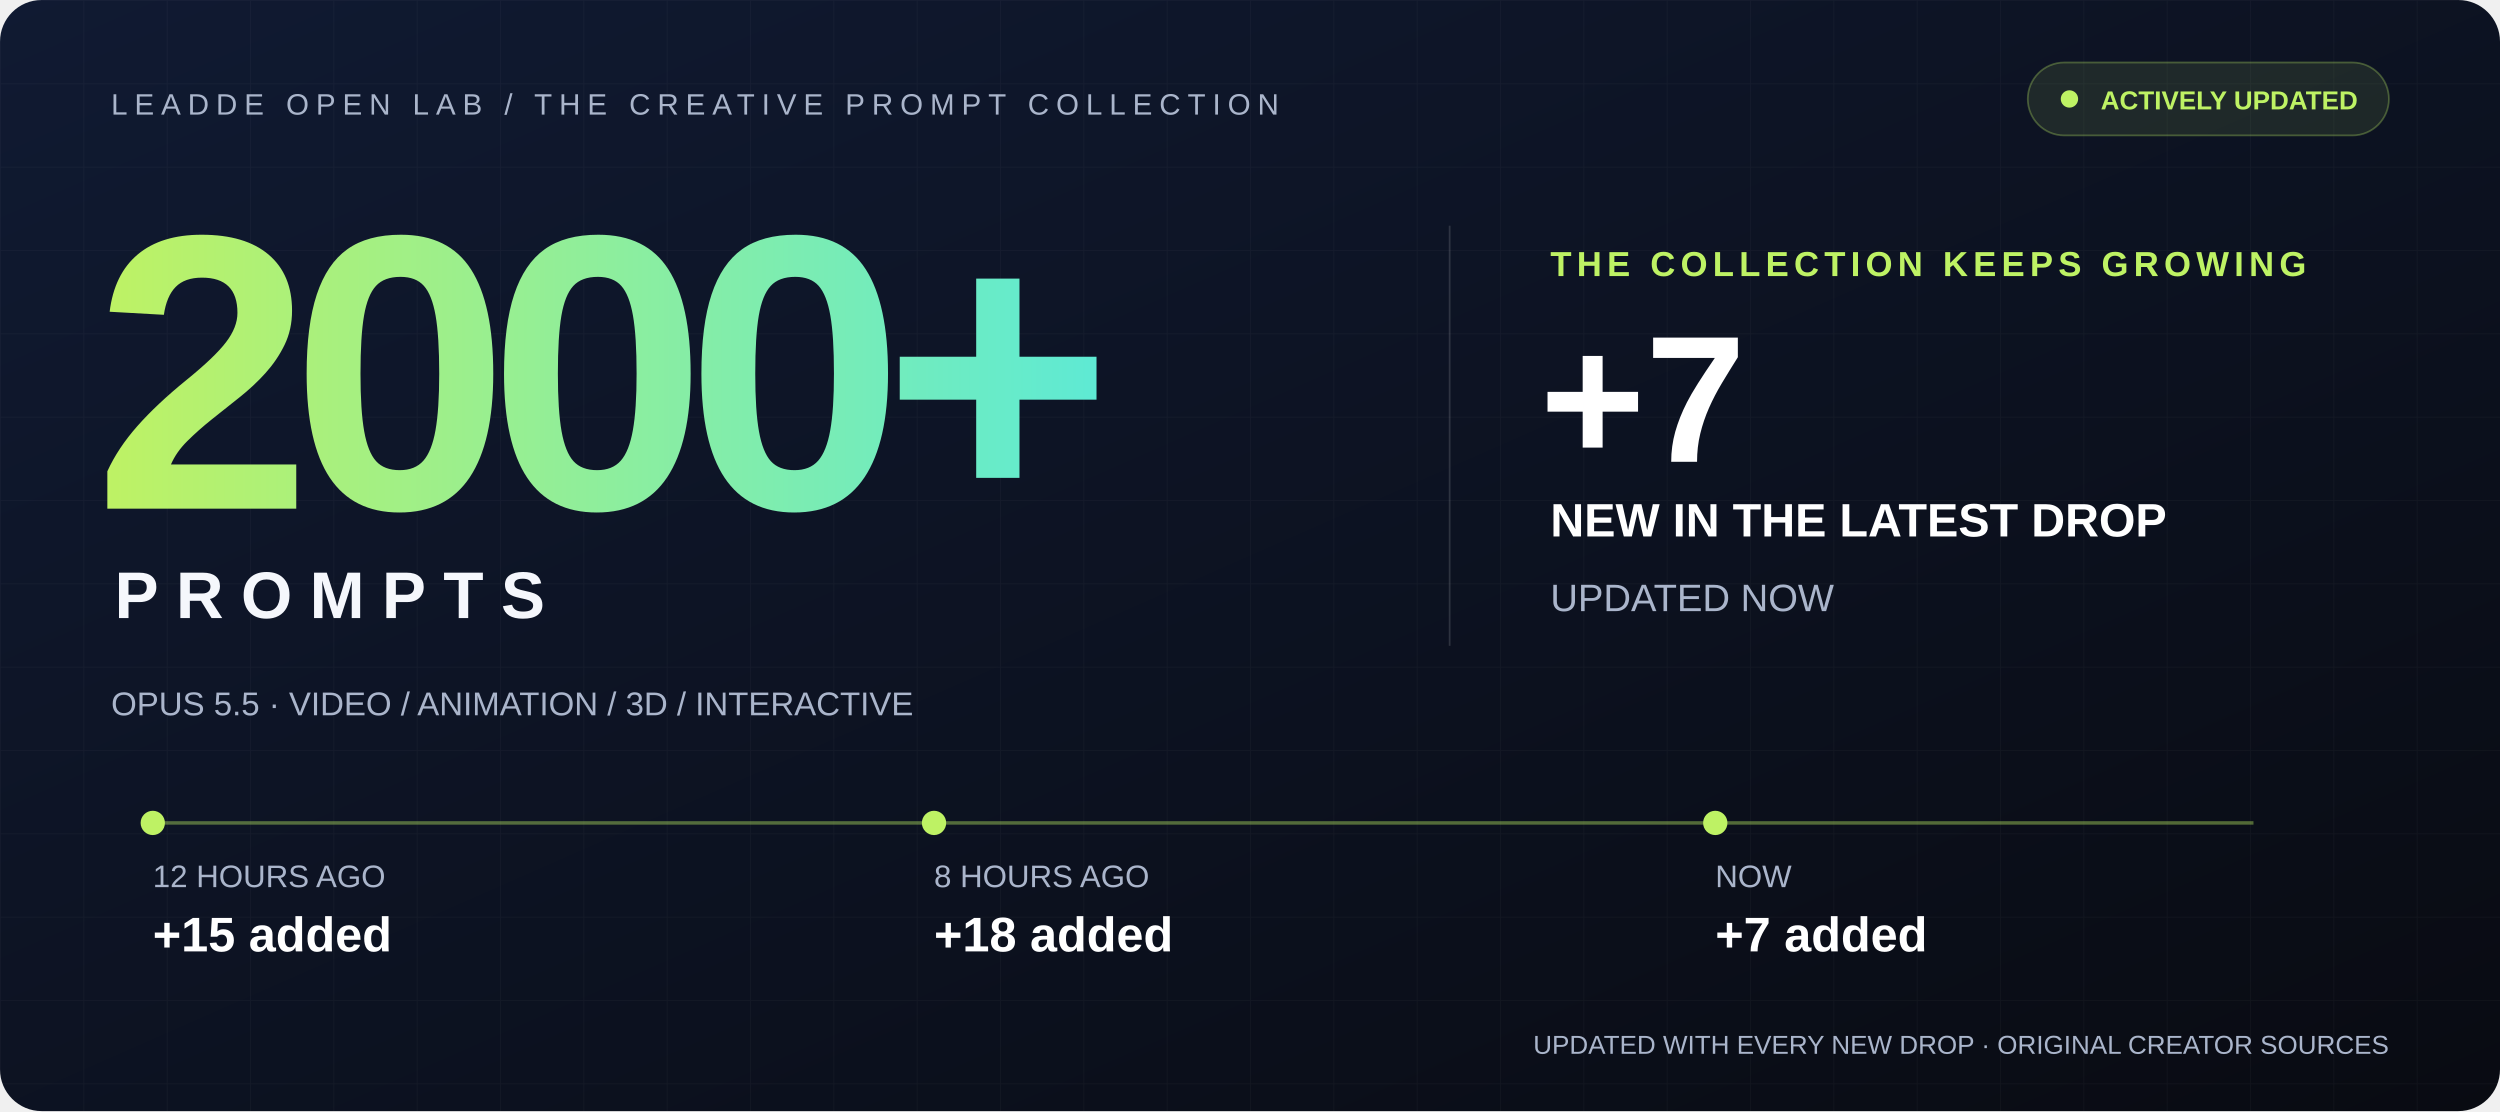
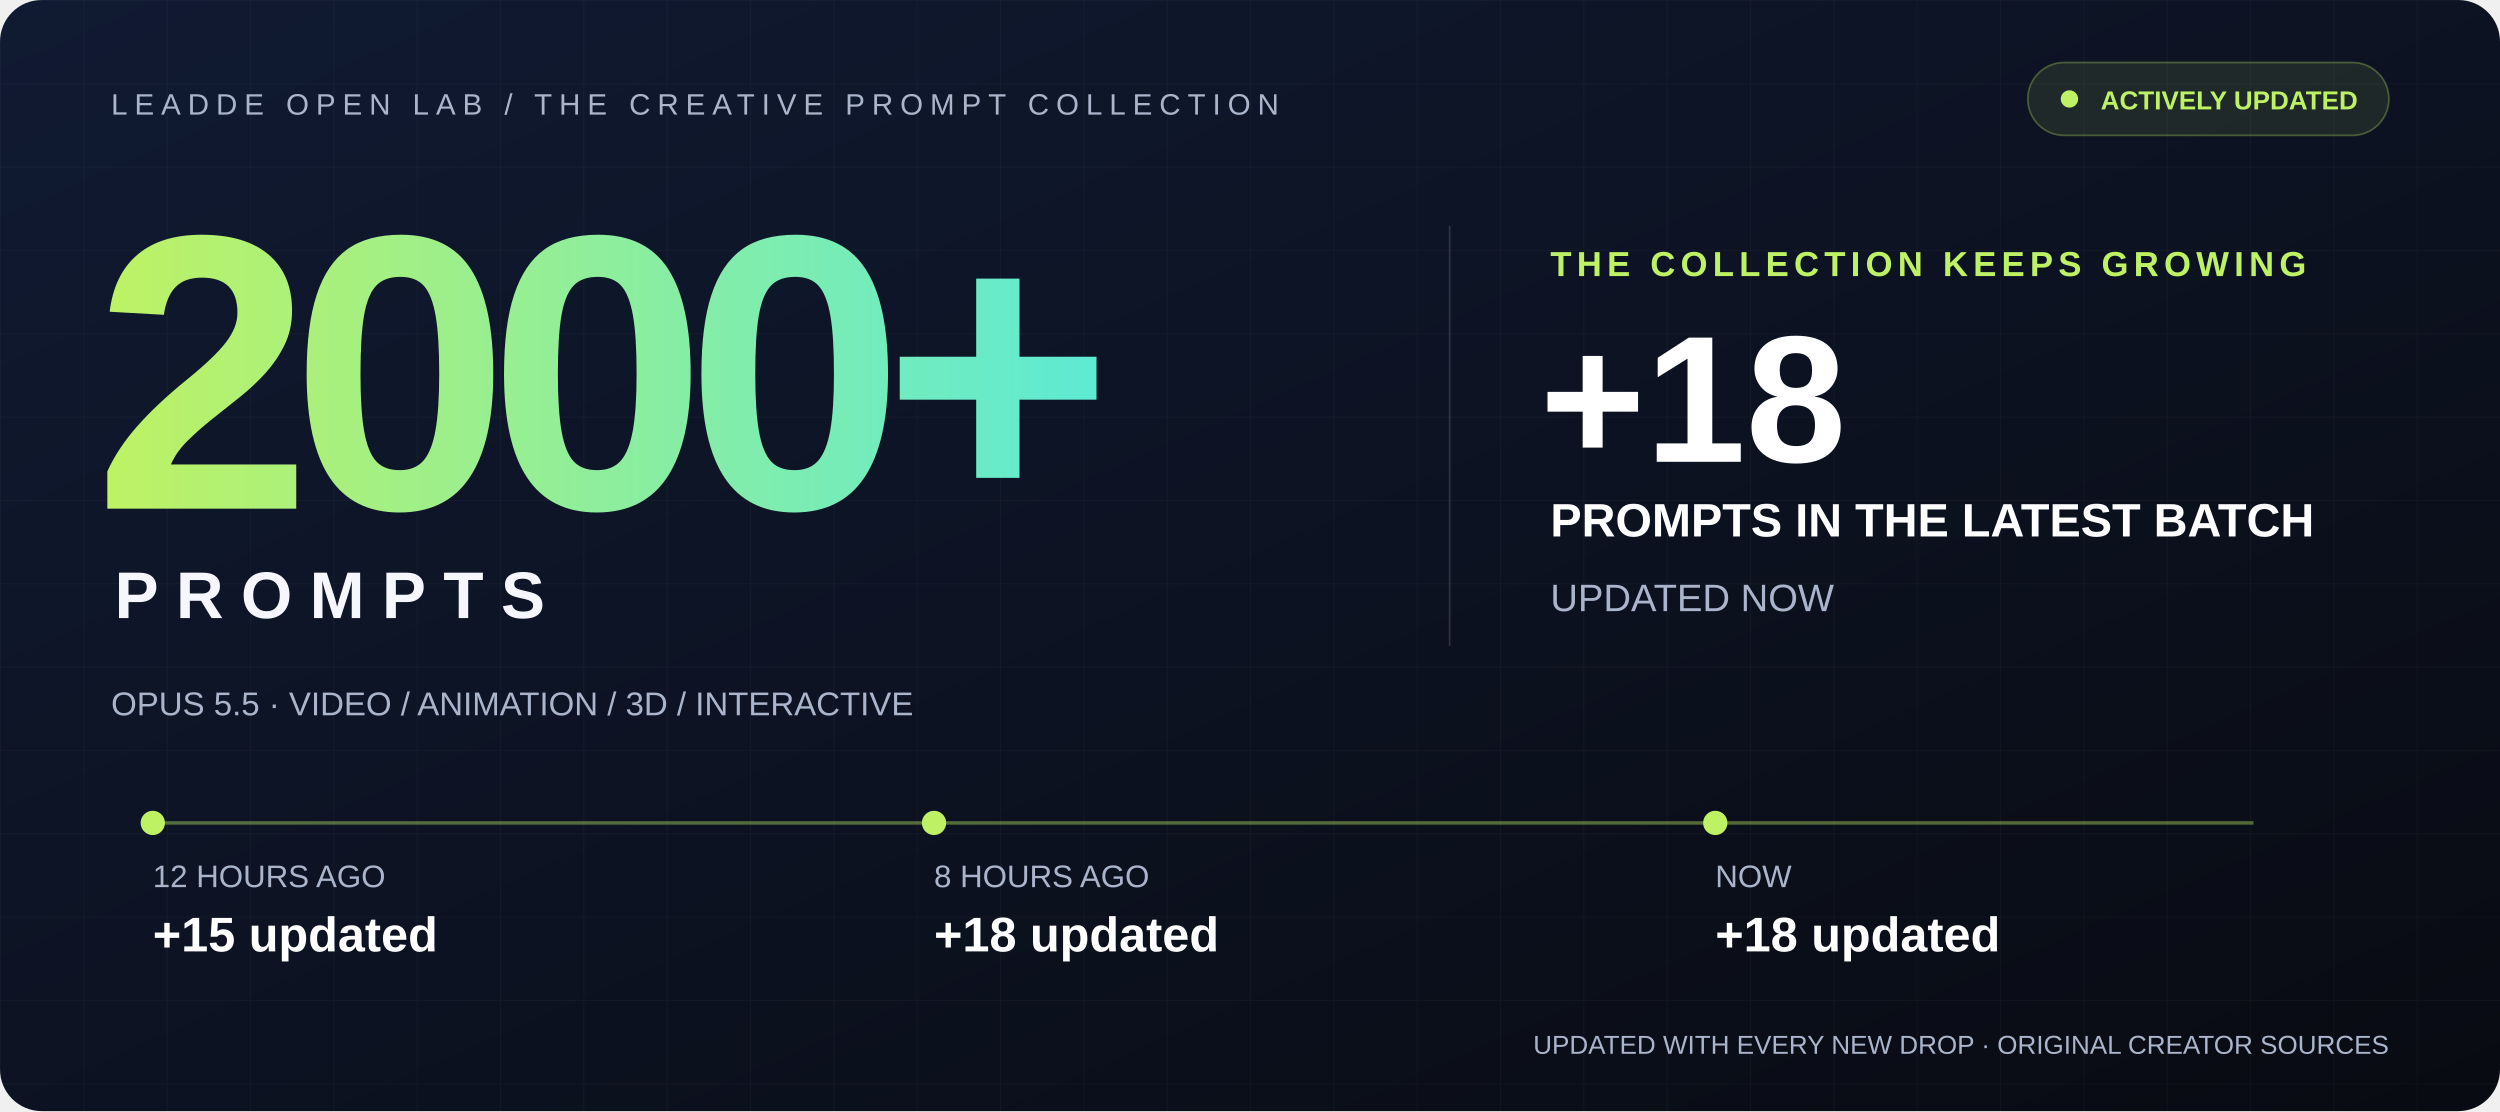
<svg xmlns="http://www.w3.org/2000/svg" width="1440" height="640" viewBox="0 0 1440 640" role="img" aria-labelledby="title desc">
  <defs>
    <linearGradient id="bg" x2="1" y2="1">
      <stop stop-color="#101a32" />
      <stop offset="1" stop-color="#090b12" />
    </linearGradient>
    <linearGradient id="accent">
      <stop stop-color="#bef264" />
      <stop offset="1" stop-color="#5eead4" />
    </linearGradient>
    <pattern id="grid" width="48" height="48" patternUnits="userSpaceOnUse">
      <path d="M48 0H0V48" fill="none" stroke="#fff" stroke-opacity=".035" />
    </pattern>
  </defs>
  <rect width="1440" height="640" rx="24" fill="url(#bg)" />
  <rect width="1440" height="640" rx="24" fill="url(#grid)" />
  <g font-family="Arial, Helvetica, sans-serif">
    <text x="64" y="66" fill="#aab5cb" font-size="17" letter-spacing="4">LEADDE OPEN LAB / THE CREATIVE PROMPT COLLECTION</text>
    <rect x="1168" y="36" width="208" height="42" rx="21" fill="#bef264" fill-opacity=".1" stroke="#bef264" stroke-opacity=".3" />
    <circle cx="1192" cy="57" r="5" fill="#bef264" />
    <text x="1210" y="63" fill="#bef264" font-size="15" font-weight="700">ACTIVELY UPDATED</text>
    <text x="54" y="293" fill="url(#accent)" font-size="226" font-weight="800" letter-spacing="-12">2000+</text>
    <text x="66" y="356" fill="#f5f7fc" font-size="38" font-weight="700" letter-spacing="10">PROMPTS</text>
    <path d="M835 130V372" stroke="#fff" stroke-opacity=".14" />
    <text x="893" y="159" fill="#bef264" font-size="20" font-weight="700" letter-spacing="3">THE COLLECTION KEEPS GROWING</text>
-     <text x="887" y="266" fill="#fff" font-size="104" font-weight="800">+7</text>
-     <text x="893" y="309" fill="#fff" font-size="27" font-weight="700">NEW IN THE LATEST DROP</text>
+     <text x="887" y="266" fill="#fff" font-size="104" font-weight="800">+18</text>
+     <text x="893" y="309" fill="#fff" font-size="27" font-weight="700">PROMPTS IN THE LATEST BATCH</text>
    <text x="893" y="352" fill="#aab5cb" font-size="22">UPDATED NOW</text>
    <text x="64" y="412" fill="#aab5cb" font-size="19">OPUS 5.5 · VIDEO / ANIMATION / 3D / INTERACTIVE</text>
    <path d="M88 474H1298" stroke="#bef264" stroke-opacity=".4" stroke-width="2" />
    <circle cx="88" cy="474" r="7" fill="#bef264" />
    <text x="88" y="511" fill="#aab5cb" font-size="18">12 HOURS AGO</text>
-     <text x="88" y="548" fill="#fff" font-size="28" font-weight="700">+15 added</text>
+     <text x="88" y="548" fill="#fff" font-size="28" font-weight="700">+15 updated</text>
    <circle cx="538" cy="474" r="7" fill="#bef264" />
    <text x="538" y="511" fill="#aab5cb" font-size="18">8 HOURS AGO</text>
-     <text x="538" y="548" fill="#fff" font-size="28" font-weight="700">+18 added</text>
+     <text x="538" y="548" fill="#fff" font-size="28" font-weight="700">+18 updated</text>
    <circle cx="988" cy="474" r="7" fill="#bef264" />
    <text x="988" y="511" fill="#aab5cb" font-size="18">NOW</text>
-     <text x="988" y="548" fill="#fff" font-size="28" font-weight="700">+7 added</text>
+     <text x="988" y="548" fill="#fff" font-size="28" font-weight="700">+18 updated</text>
    <text x="1376" y="607" text-anchor="end" fill="#aab5cb" font-size="15">UPDATED WITH EVERY NEW DROP · ORIGINAL CREATOR SOURCES</text>
  </g>
</svg>
